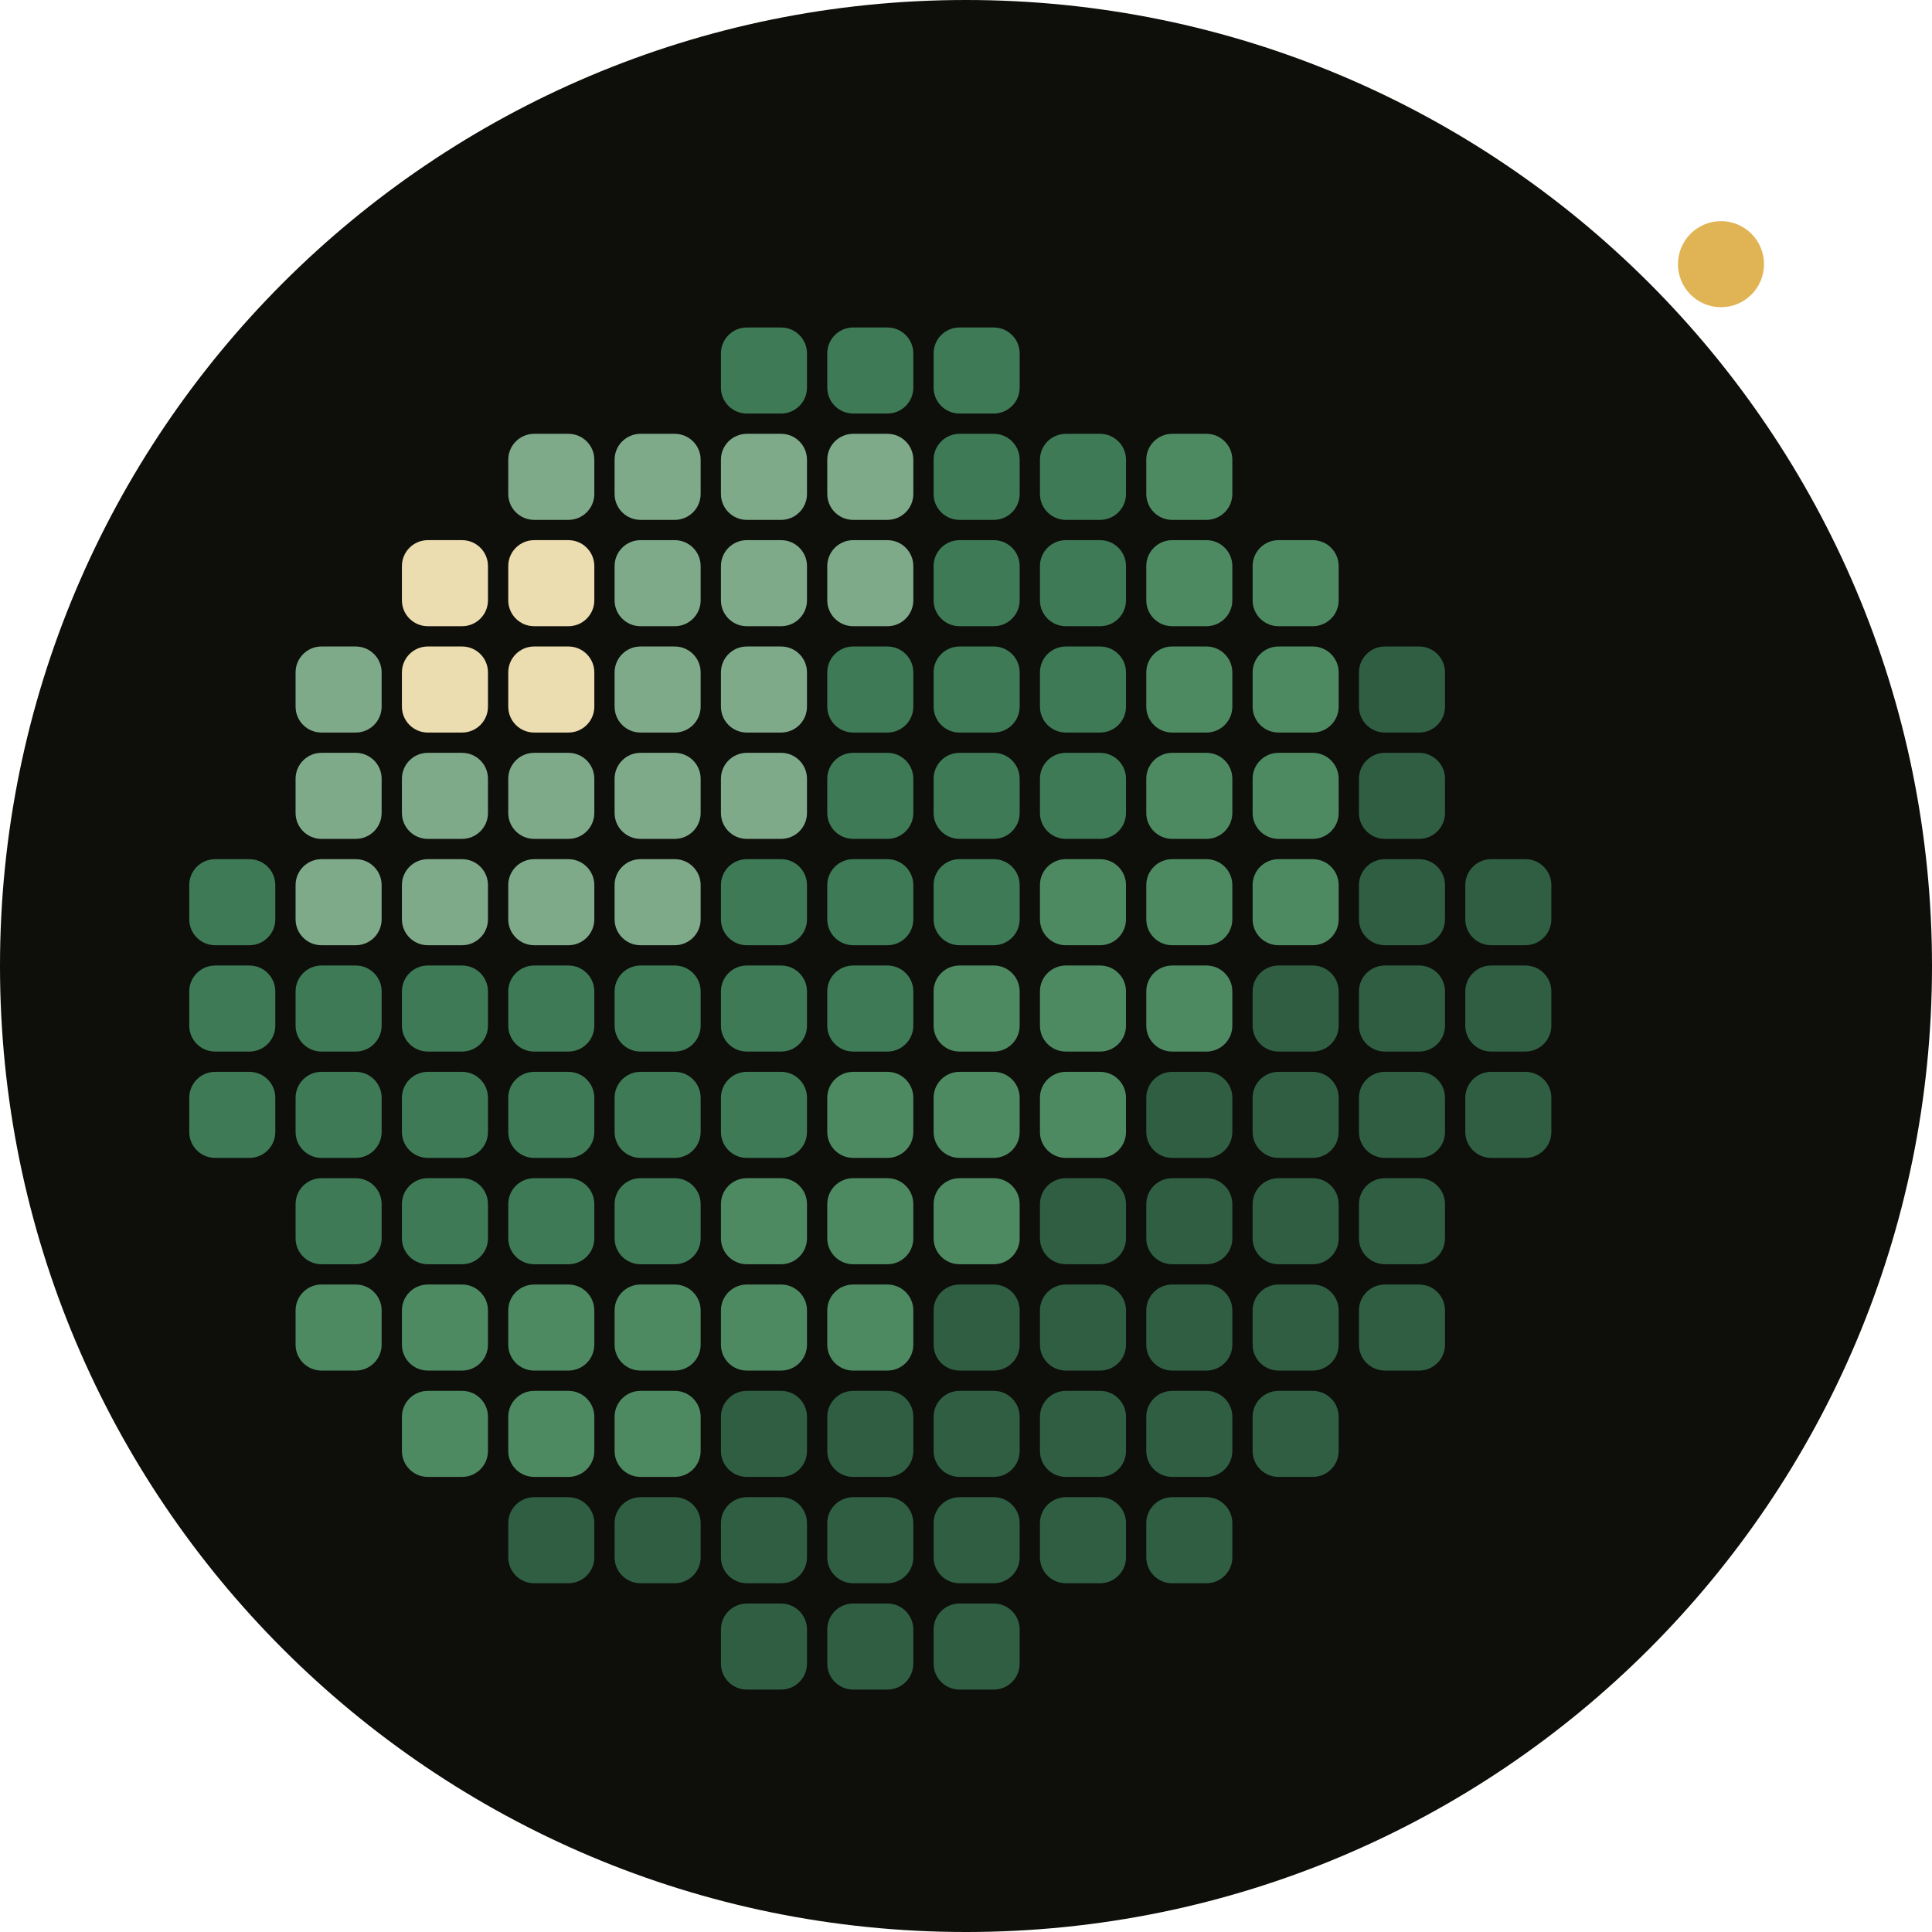
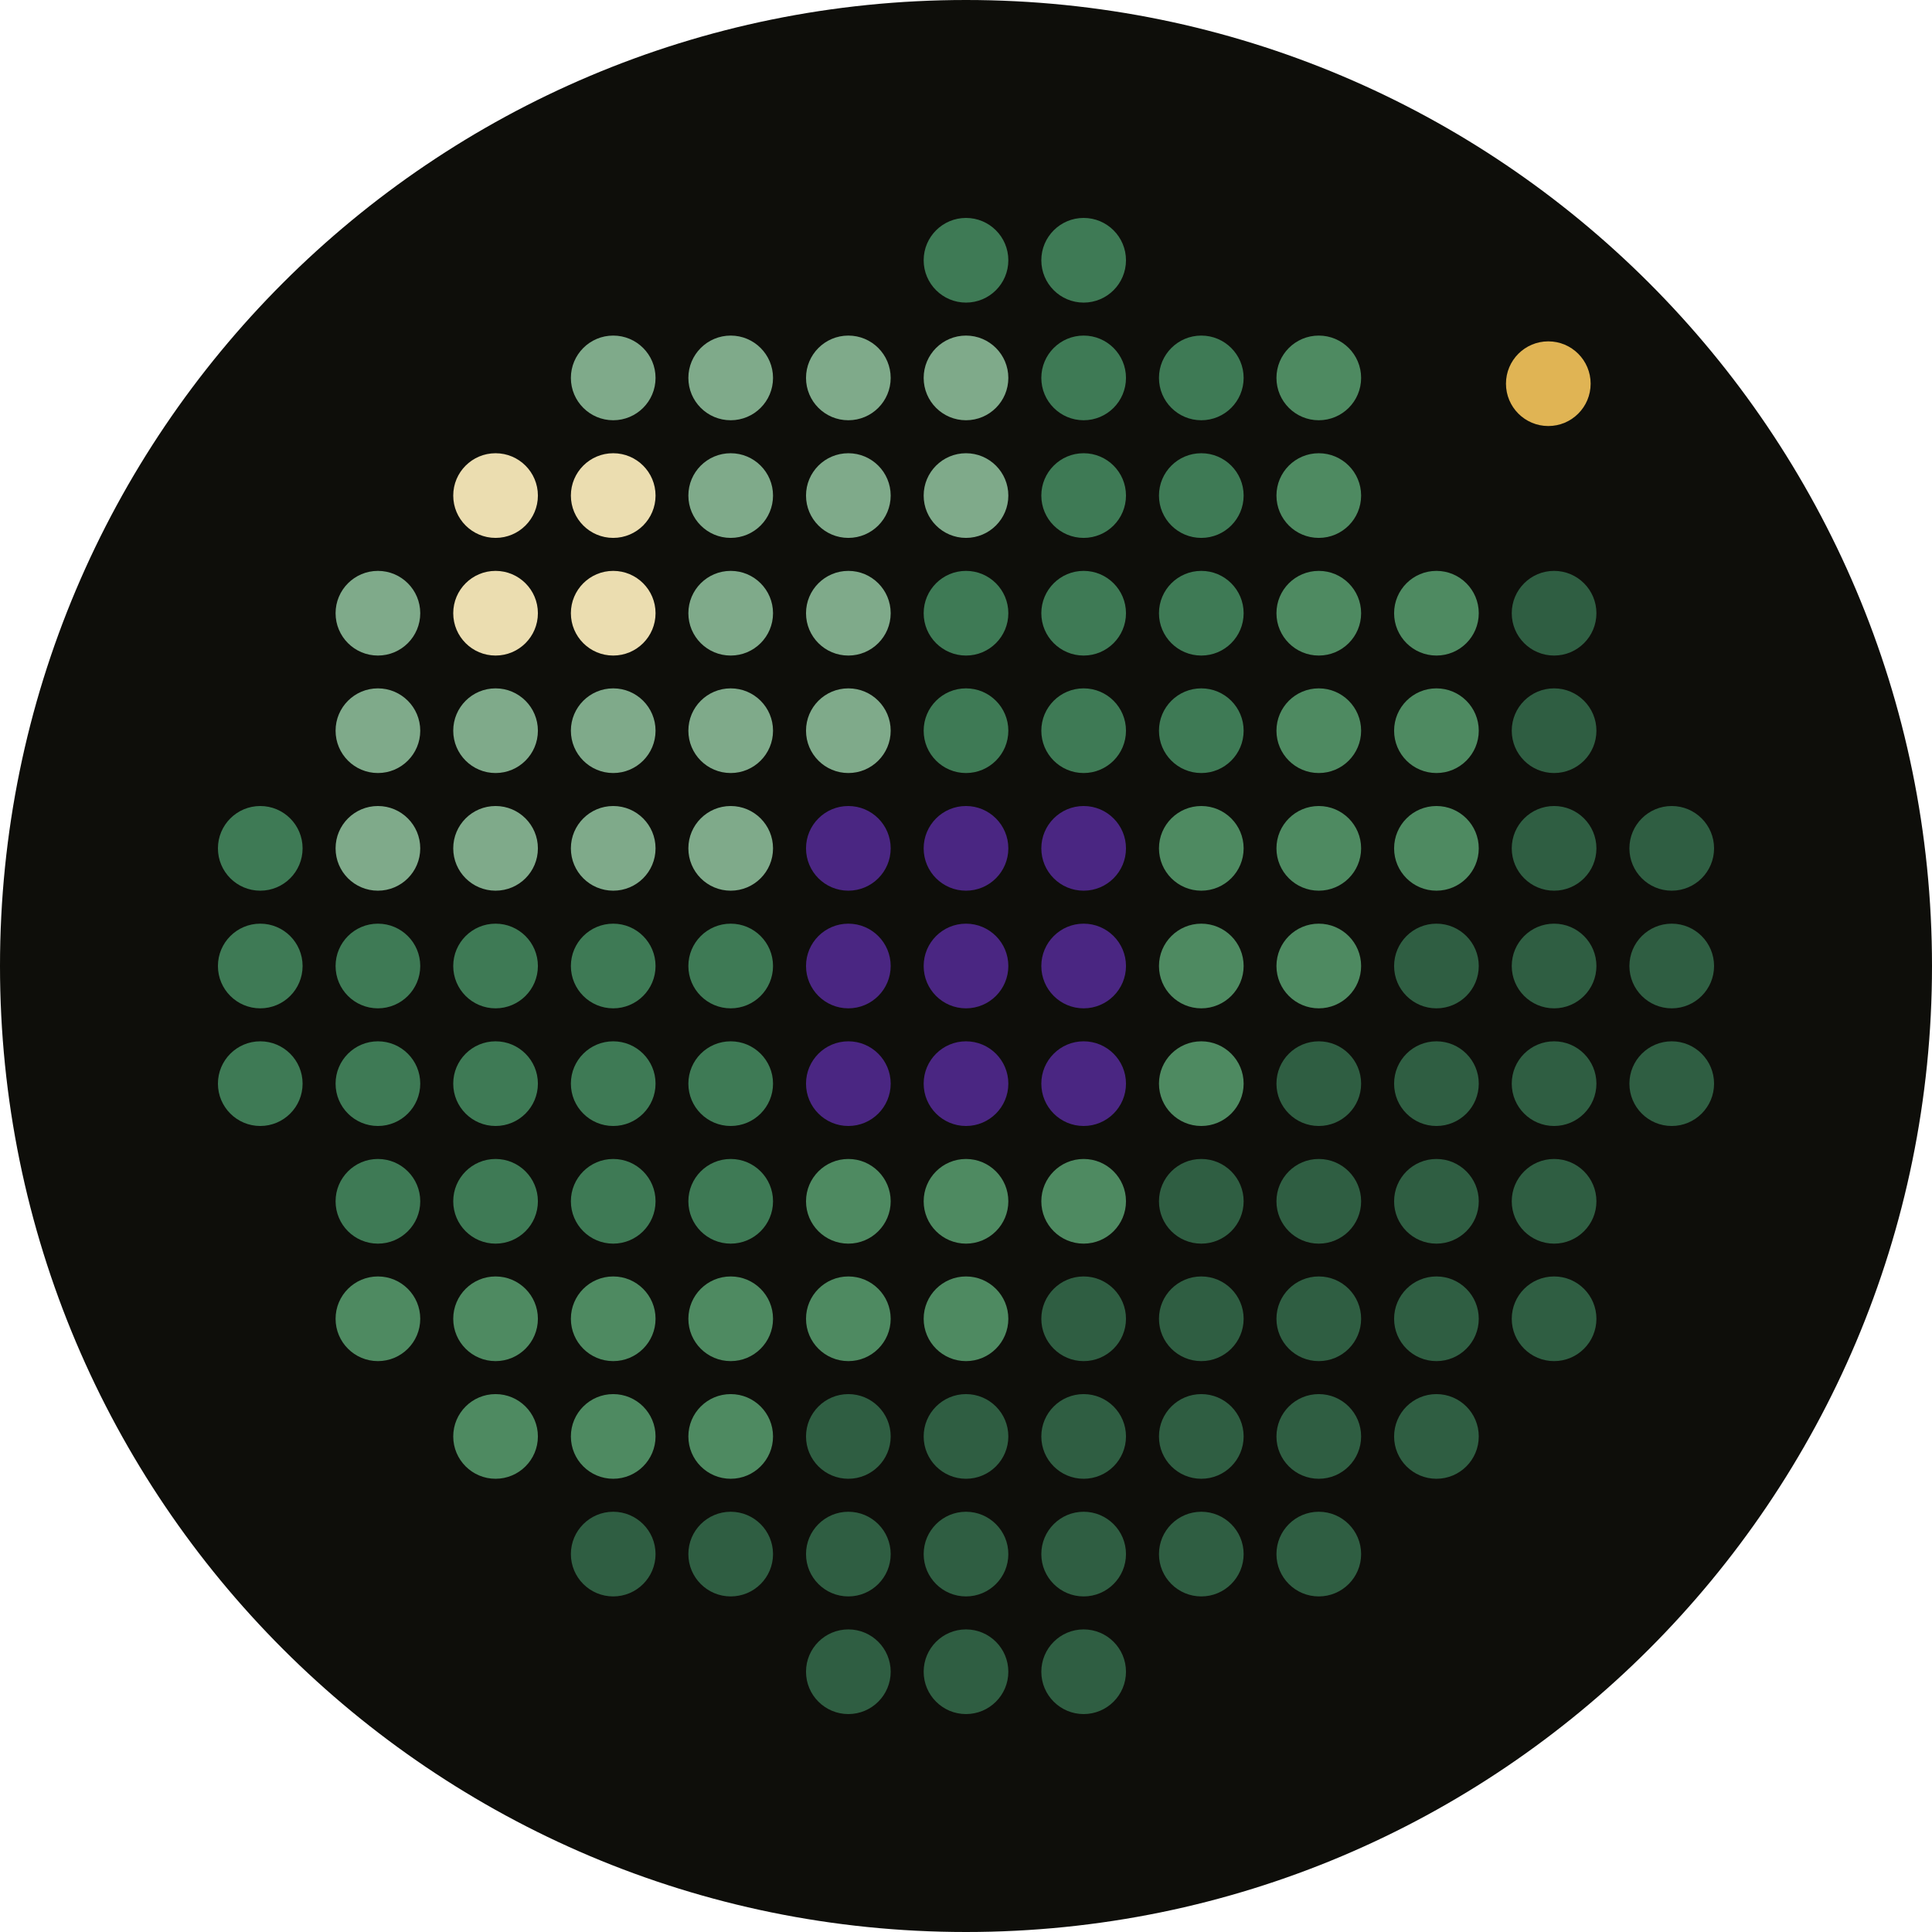
<svg xmlns="http://www.w3.org/2000/svg" viewBox="0 0 100 100" role="img" aria-label="إيلان دول | EILAN DOLL">
  <circle cx="50" cy="50" r="50" fill="#0E0E0A" />
-   <g transform="translate(50 50) scale(.86) translate(-50 -50)">
-     <rect x="35.25" y="11.57" width="5.18" height="5.18" rx="1.56" fill="#3E7A55" />
-     <rect x="41.65" y="11.57" width="5.18" height="5.18" rx="1.56" fill="#3E7A55" />
-     <rect x="48.05" y="11.57" width="5.18" height="5.18" rx="1.56" fill="#3E7A55" />
-     <rect x="22.45" y="17.97" width="5.18" height="5.18" rx="1.56" fill="#7FAA8A" />
-     <rect x="28.85" y="17.97" width="5.18" height="5.18" rx="1.56" fill="#7FAA8A" />
-     <rect x="35.25" y="17.97" width="5.18" height="5.18" rx="1.56" fill="#7FAA8A" />
-     <rect x="41.65" y="17.97" width="5.18" height="5.18" rx="1.56" fill="#7FAA8A" />
-     <rect x="48.05" y="17.97" width="5.18" height="5.18" rx="1.56" fill="#3E7A55" />
-     <rect x="54.45" y="17.97" width="5.18" height="5.18" rx="1.56" fill="#3E7A55" />
-     <rect x="60.85" y="17.97" width="5.18" height="5.18" rx="1.56" fill="#4E8A61" />
-     <rect x="16.05" y="24.37" width="5.18" height="5.18" rx="1.56" fill="#EBDDB0" />
-     <rect x="22.45" y="24.37" width="5.18" height="5.18" rx="1.56" fill="#EBDDB0" />
-     <rect x="28.85" y="24.37" width="5.18" height="5.18" rx="1.56" fill="#7FAA8A" />
-     <rect x="35.25" y="24.37" width="5.18" height="5.18" rx="1.56" fill="#7FAA8A" />
-     <rect x="41.65" y="24.37" width="5.18" height="5.18" rx="1.56" fill="#7FAA8A" />
-     <rect x="48.05" y="24.37" width="5.18" height="5.18" rx="1.56" fill="#3E7A55" />
-     <rect x="54.45" y="24.37" width="5.18" height="5.18" rx="1.56" fill="#3E7A55" />
-     <rect x="60.85" y="24.37" width="5.18" height="5.18" rx="1.56" fill="#4E8A61" />
-     <rect x="67.25" y="24.37" width="5.18" height="5.18" rx="1.56" fill="#4E8A61" />
-     <rect x="9.65" y="30.77" width="5.18" height="5.18" rx="1.56" fill="#7FAA8A" />
-     <rect x="16.05" y="30.77" width="5.18" height="5.18" rx="1.56" fill="#EBDDB0" />
-     <rect x="22.45" y="30.77" width="5.18" height="5.18" rx="1.56" fill="#EBDDB0" />
-     <rect x="28.85" y="30.77" width="5.18" height="5.18" rx="1.56" fill="#7FAA8A" />
-     <rect x="35.25" y="30.77" width="5.18" height="5.18" rx="1.56" fill="#7FAA8A" />
-     <rect x="41.65" y="30.77" width="5.18" height="5.18" rx="1.56" fill="#3E7A55" />
-     <rect x="48.05" y="30.77" width="5.18" height="5.18" rx="1.56" fill="#3E7A55" />
-     <rect x="54.45" y="30.77" width="5.18" height="5.18" rx="1.56" fill="#3E7A55" />
-     <rect x="60.85" y="30.77" width="5.18" height="5.18" rx="1.56" fill="#4E8A61" />
-     <rect x="67.25" y="30.77" width="5.18" height="5.18" rx="1.56" fill="#4E8A61" />
-     <rect x="73.65" y="30.77" width="5.18" height="5.18" rx="1.56" fill="#2F5E42" />
-     <rect x="9.65" y="37.17" width="5.18" height="5.18" rx="1.56" fill="#7FAA8A" />
-     <rect x="16.05" y="37.17" width="5.18" height="5.18" rx="1.56" fill="#7FAA8A" />
-     <rect x="22.45" y="37.17" width="5.18" height="5.18" rx="1.56" fill="#7FAA8A" />
-     <rect x="28.85" y="37.17" width="5.18" height="5.18" rx="1.56" fill="#7FAA8A" />
-     <rect x="35.25" y="37.17" width="5.18" height="5.18" rx="1.56" fill="#7FAA8A" />
-     <rect x="41.65" y="37.17" width="5.18" height="5.18" rx="1.56" fill="#3E7A55" />
-     <rect x="48.05" y="37.17" width="5.18" height="5.18" rx="1.56" fill="#3E7A55" />
-     <rect x="54.45" y="37.17" width="5.18" height="5.18" rx="1.56" fill="#3E7A55" />
-     <rect x="60.85" y="37.17" width="5.18" height="5.18" rx="1.56" fill="#4E8A61" />
-     <rect x="67.25" y="37.17" width="5.18" height="5.18" rx="1.56" fill="#4E8A61" />
-     <rect x="73.65" y="37.17" width="5.18" height="5.18" rx="1.56" fill="#2F5E42" />
-     <rect x="3.25" y="43.57" width="5.18" height="5.18" rx="1.56" fill="#3E7A55" />
-     <rect x="9.65" y="43.57" width="5.18" height="5.18" rx="1.56" fill="#7FAA8A" />
-     <rect x="16.05" y="43.57" width="5.18" height="5.18" rx="1.56" fill="#7FAA8A" />
-     <rect x="22.45" y="43.57" width="5.18" height="5.18" rx="1.56" fill="#7FAA8A" />
-     <rect x="28.85" y="43.57" width="5.18" height="5.18" rx="1.56" fill="#7FAA8A" />
-     <rect x="35.25" y="43.57" width="5.18" height="5.18" rx="1.56" fill="#3E7A55" />
-     <rect x="41.65" y="43.57" width="5.18" height="5.18" rx="1.56" fill="#3E7A55" />
-     <rect x="48.05" y="43.57" width="5.18" height="5.18" rx="1.56" fill="#3E7A55" />
-     <rect x="54.45" y="43.57" width="5.18" height="5.18" rx="1.56" fill="#4E8A61" />
-     <rect x="60.85" y="43.57" width="5.18" height="5.18" rx="1.56" fill="#4E8A61" />
-     <rect x="67.25" y="43.57" width="5.18" height="5.18" rx="1.56" fill="#4E8A61" />
-     <rect x="73.65" y="43.57" width="5.18" height="5.18" rx="1.56" fill="#2F5E42" />
-     <rect x="80.05" y="43.57" width="5.18" height="5.18" rx="1.56" fill="#2F5E42" />
-     <rect x="3.25" y="49.97" width="5.18" height="5.18" rx="1.56" fill="#3E7A55" />
-     <rect x="9.65" y="49.97" width="5.18" height="5.18" rx="1.56" fill="#3E7A55" />
-     <rect x="16.05" y="49.97" width="5.18" height="5.18" rx="1.56" fill="#3E7A55" />
-     <rect x="22.45" y="49.97" width="5.18" height="5.18" rx="1.56" fill="#3E7A55" />
-     <rect x="28.85" y="49.97" width="5.18" height="5.18" rx="1.56" fill="#3E7A55" />
-     <rect x="35.25" y="49.97" width="5.18" height="5.18" rx="1.56" fill="#3E7A55" />
-     <rect x="41.65" y="49.97" width="5.18" height="5.18" rx="1.56" fill="#3E7A55" />
-     <rect x="48.05" y="49.97" width="5.18" height="5.18" rx="1.56" fill="#4E8A61" />
-     <rect x="54.45" y="49.97" width="5.18" height="5.18" rx="1.56" fill="#4E8A61" />
-     <rect x="60.85" y="49.97" width="5.18" height="5.18" rx="1.56" fill="#4E8A61" />
-     <rect x="67.25" y="49.97" width="5.18" height="5.18" rx="1.56" fill="#2F5E42" />
-     <rect x="73.65" y="49.97" width="5.18" height="5.18" rx="1.56" fill="#2F5E42" />
-     <rect x="80.05" y="49.97" width="5.18" height="5.18" rx="1.56" fill="#2F5E42" />
-     <rect x="3.25" y="56.37" width="5.18" height="5.18" rx="1.56" fill="#3E7A55" />
-     <rect x="9.65" y="56.37" width="5.18" height="5.18" rx="1.56" fill="#3E7A55" />
-     <rect x="16.05" y="56.37" width="5.18" height="5.18" rx="1.56" fill="#3E7A55" />
-     <rect x="22.45" y="56.37" width="5.18" height="5.18" rx="1.56" fill="#3E7A55" />
-     <rect x="28.85" y="56.37" width="5.18" height="5.18" rx="1.56" fill="#3E7A55" />
-     <rect x="35.25" y="56.37" width="5.18" height="5.18" rx="1.56" fill="#3E7A55" />
-     <rect x="41.65" y="56.37" width="5.18" height="5.18" rx="1.56" fill="#4E8A61" />
-     <rect x="48.05" y="56.37" width="5.18" height="5.18" rx="1.56" fill="#4E8A61" />
-     <rect x="54.45" y="56.37" width="5.18" height="5.18" rx="1.56" fill="#4E8A61" />
-     <rect x="60.85" y="56.37" width="5.18" height="5.18" rx="1.56" fill="#2F5E42" />
-     <rect x="67.25" y="56.37" width="5.18" height="5.18" rx="1.56" fill="#2F5E42" />
-     <rect x="73.65" y="56.37" width="5.18" height="5.18" rx="1.56" fill="#2F5E42" />
-     <rect x="80.05" y="56.37" width="5.18" height="5.18" rx="1.56" fill="#2F5E42" />
-     <rect x="9.65" y="62.77" width="5.18" height="5.18" rx="1.56" fill="#3E7A55" />
-     <rect x="16.05" y="62.77" width="5.18" height="5.18" rx="1.56" fill="#3E7A55" />
-     <rect x="22.45" y="62.77" width="5.18" height="5.18" rx="1.56" fill="#3E7A55" />
-     <rect x="28.85" y="62.77" width="5.18" height="5.18" rx="1.56" fill="#3E7A55" />
-     <rect x="35.25" y="62.77" width="5.18" height="5.18" rx="1.56" fill="#4E8A61" />
-     <rect x="41.65" y="62.77" width="5.18" height="5.18" rx="1.56" fill="#4E8A61" />
-     <rect x="48.05" y="62.77" width="5.18" height="5.18" rx="1.56" fill="#4E8A61" />
-     <rect x="54.45" y="62.77" width="5.18" height="5.18" rx="1.56" fill="#2F5E42" />
-     <rect x="60.85" y="62.77" width="5.18" height="5.18" rx="1.56" fill="#2F5E42" />
-     <rect x="67.25" y="62.77" width="5.18" height="5.18" rx="1.56" fill="#2F5E42" />
-     <rect x="73.65" y="62.77" width="5.18" height="5.18" rx="1.56" fill="#2F5E42" />
-     <rect x="9.65" y="69.17" width="5.18" height="5.18" rx="1.56" fill="#4E8A61" />
-     <rect x="16.05" y="69.17" width="5.18" height="5.18" rx="1.56" fill="#4E8A61" />
-     <rect x="22.45" y="69.17" width="5.18" height="5.18" rx="1.56" fill="#4E8A61" />
-     <rect x="28.85" y="69.17" width="5.18" height="5.18" rx="1.56" fill="#4E8A61" />
-     <rect x="35.25" y="69.17" width="5.18" height="5.18" rx="1.56" fill="#4E8A61" />
-     <rect x="41.65" y="69.17" width="5.18" height="5.18" rx="1.56" fill="#4E8A61" />
-     <rect x="48.05" y="69.17" width="5.18" height="5.18" rx="1.56" fill="#2F5E42" />
-     <rect x="54.45" y="69.17" width="5.18" height="5.18" rx="1.56" fill="#2F5E42" />
-     <rect x="60.85" y="69.17" width="5.18" height="5.18" rx="1.56" fill="#2F5E42" />
-     <rect x="67.25" y="69.17" width="5.18" height="5.18" rx="1.56" fill="#2F5E42" />
-     <rect x="73.65" y="69.17" width="5.18" height="5.18" rx="1.56" fill="#2F5E42" />
-     <rect x="16.05" y="75.57" width="5.18" height="5.18" rx="1.56" fill="#4E8A61" />
-     <rect x="22.45" y="75.57" width="5.18" height="5.18" rx="1.56" fill="#4E8A61" />
-     <rect x="28.85" y="75.57" width="5.18" height="5.18" rx="1.56" fill="#4E8A61" />
-     <rect x="35.25" y="75.57" width="5.18" height="5.18" rx="1.56" fill="#2F5E42" />
-     <rect x="41.65" y="75.57" width="5.18" height="5.18" rx="1.56" fill="#2F5E42" />
-     <rect x="48.05" y="75.57" width="5.18" height="5.18" rx="1.56" fill="#2F5E42" />
-     <rect x="54.45" y="75.57" width="5.18" height="5.18" rx="1.56" fill="#2F5E42" />
-     <rect x="60.85" y="75.57" width="5.18" height="5.18" rx="1.56" fill="#2F5E42" />
-     <rect x="67.25" y="75.57" width="5.18" height="5.18" rx="1.56" fill="#2F5E42" />
-     <rect x="22.45" y="81.97" width="5.18" height="5.18" rx="1.56" fill="#2F5E42" />
-     <rect x="28.85" y="81.97" width="5.18" height="5.18" rx="1.56" fill="#2F5E42" />
-     <rect x="35.25" y="81.97" width="5.18" height="5.18" rx="1.56" fill="#2F5E42" />
-     <rect x="41.65" y="81.97" width="5.18" height="5.18" rx="1.56" fill="#2F5E42" />
-     <rect x="48.05" y="81.97" width="5.18" height="5.18" rx="1.56" fill="#2F5E42" />
-     <rect x="54.45" y="81.97" width="5.18" height="5.18" rx="1.56" fill="#2F5E42" />
-     <rect x="60.85" y="81.97" width="5.18" height="5.18" rx="1.56" fill="#2F5E42" />
-     <rect x="35.25" y="88.37" width="5.18" height="5.18" rx="1.56" fill="#2F5E42" />
-     <rect x="41.65" y="88.37" width="5.18" height="5.18" rx="1.56" fill="#2F5E42" />
-     <rect x="48.05" y="88.37" width="5.18" height="5.18" rx="1.56" fill="#2F5E42" />
-     <circle cx="95.44" cy="7.76" r="2.59" fill="#E0B454" />
+   <g transform="translate(50 50) scale(.88) translate(-50 -50)">
+     <circle cx="50.00" cy="8.49" r="2.49" fill="#3E7A55" />
+     <circle cx="56.92" cy="8.49" r="2.49" fill="#3E7A55" />
+     <circle cx="29.25" cy="15.41" r="2.49" fill="#7FAA8A" />
+     <circle cx="36.16" cy="15.41" r="2.49" fill="#7FAA8A" />
+     <circle cx="43.08" cy="15.41" r="2.49" fill="#7FAA8A" />
+     <circle cx="50.00" cy="15.41" r="2.49" fill="#7FAA8A" />
+     <circle cx="56.92" cy="15.41" r="2.49" fill="#3E7A55" />
+     <circle cx="63.84" cy="15.41" r="2.49" fill="#3E7A55" />
+     <circle cx="70.75" cy="15.41" r="2.49" fill="#4E8A61" />
+     <circle cx="22.33" cy="22.33" r="2.49" fill="#EBDDB0" />
+     <circle cx="29.25" cy="22.33" r="2.49" fill="#EBDDB0" />
+     <circle cx="36.16" cy="22.33" r="2.49" fill="#7FAA8A" />
+     <circle cx="43.08" cy="22.33" r="2.49" fill="#7FAA8A" />
+     <circle cx="50.00" cy="22.33" r="2.49" fill="#7FAA8A" />
+     <circle cx="56.92" cy="22.33" r="2.49" fill="#3E7A55" />
+     <circle cx="63.84" cy="22.33" r="2.49" fill="#3E7A55" />
+     <circle cx="70.75" cy="22.33" r="2.49" fill="#4E8A61" />
+     <circle cx="15.41" cy="29.25" r="2.49" fill="#7FAA8A" />
+     <circle cx="22.33" cy="29.25" r="2.49" fill="#EBDDB0" />
+     <circle cx="29.25" cy="29.25" r="2.49" fill="#EBDDB0" />
+     <circle cx="36.16" cy="29.25" r="2.49" fill="#7FAA8A" />
+     <circle cx="43.08" cy="29.25" r="2.49" fill="#7FAA8A" />
+     <circle cx="50.00" cy="29.25" r="2.49" fill="#3E7A55" />
+     <circle cx="56.92" cy="29.25" r="2.49" fill="#3E7A55" />
+     <circle cx="63.84" cy="29.25" r="2.49" fill="#3E7A55" />
+     <circle cx="70.75" cy="29.25" r="2.49" fill="#4E8A61" />
+     <circle cx="77.67" cy="29.25" r="2.49" fill="#4E8A61" />
+     <circle cx="84.59" cy="29.25" r="2.49" fill="#2F5E42" />
+     <circle cx="15.41" cy="36.16" r="2.49" fill="#7FAA8A" />
+     <circle cx="22.33" cy="36.16" r="2.49" fill="#7FAA8A" />
+     <circle cx="29.25" cy="36.16" r="2.49" fill="#7FAA8A" />
+     <circle cx="36.16" cy="36.16" r="2.49" fill="#7FAA8A" />
+     <circle cx="43.08" cy="36.16" r="2.49" fill="#7FAA8A" />
+     <circle cx="50.00" cy="36.16" r="2.49" fill="#3E7A55" />
+     <circle cx="56.92" cy="36.16" r="2.49" fill="#3E7A55" />
+     <circle cx="63.84" cy="36.16" r="2.49" fill="#3E7A55" />
+     <circle cx="70.75" cy="36.16" r="2.49" fill="#4E8A61" />
+     <circle cx="77.67" cy="36.16" r="2.49" fill="#4E8A61" />
+     <circle cx="84.59" cy="36.16" r="2.49" fill="#2F5E42" />
+     <circle cx="8.49" cy="43.08" r="2.49" fill="#3E7A55" />
+     <circle cx="15.41" cy="43.08" r="2.49" fill="#7FAA8A" />
+     <circle cx="22.33" cy="43.08" r="2.49" fill="#7FAA8A" />
+     <circle cx="29.25" cy="43.08" r="2.49" fill="#7FAA8A" />
+     <circle cx="36.16" cy="43.08" r="2.49" fill="#7FAA8A" />
+     <circle cx="43.08" cy="43.08" r="2.49" fill="#4A2682" />
+     <circle cx="50.00" cy="43.08" r="2.49" fill="#4A2682" />
+     <circle cx="56.92" cy="43.08" r="2.49" fill="#4A2682" />
+     <circle cx="63.84" cy="43.08" r="2.49" fill="#4E8A61" />
+     <circle cx="70.75" cy="43.08" r="2.49" fill="#4E8A61" />
+     <circle cx="77.67" cy="43.08" r="2.49" fill="#4E8A61" />
+     <circle cx="84.59" cy="43.08" r="2.49" fill="#2F5E42" />
+     <circle cx="91.51" cy="43.08" r="2.49" fill="#2F5E42" />
+     <circle cx="8.49" cy="50.00" r="2.49" fill="#3E7A55" />
+     <circle cx="15.41" cy="50.00" r="2.49" fill="#3E7A55" />
+     <circle cx="22.33" cy="50.00" r="2.49" fill="#3E7A55" />
+     <circle cx="29.25" cy="50.00" r="2.49" fill="#3E7A55" />
+     <circle cx="36.16" cy="50.00" r="2.49" fill="#3E7A55" />
+     <circle cx="43.08" cy="50.00" r="2.49" fill="#4A2682" />
+     <circle cx="50.00" cy="50.00" r="2.49" fill="#4A2682" />
+     <circle cx="56.92" cy="50.00" r="2.49" fill="#4A2682" />
+     <circle cx="63.84" cy="50.00" r="2.49" fill="#4E8A61" />
+     <circle cx="70.75" cy="50.00" r="2.49" fill="#4E8A61" />
+     <circle cx="77.67" cy="50.00" r="2.49" fill="#2F5E42" />
+     <circle cx="84.59" cy="50.00" r="2.49" fill="#2F5E42" />
+     <circle cx="91.51" cy="50.00" r="2.49" fill="#2F5E42" />
+     <circle cx="8.49" cy="56.92" r="2.49" fill="#3E7A55" />
+     <circle cx="15.41" cy="56.92" r="2.49" fill="#3E7A55" />
+     <circle cx="22.33" cy="56.92" r="2.49" fill="#3E7A55" />
+     <circle cx="29.25" cy="56.92" r="2.49" fill="#3E7A55" />
+     <circle cx="36.16" cy="56.92" r="2.49" fill="#3E7A55" />
+     <circle cx="43.08" cy="56.92" r="2.49" fill="#4A2682" />
+     <circle cx="50.00" cy="56.92" r="2.49" fill="#4A2682" />
+     <circle cx="56.92" cy="56.92" r="2.49" fill="#4A2682" />
+     <circle cx="63.84" cy="56.92" r="2.49" fill="#4E8A61" />
+     <circle cx="70.75" cy="56.92" r="2.49" fill="#2F5E42" />
+     <circle cx="77.67" cy="56.92" r="2.49" fill="#2F5E42" />
+     <circle cx="84.59" cy="56.92" r="2.49" fill="#2F5E42" />
+     <circle cx="91.51" cy="56.92" r="2.49" fill="#2F5E42" />
+     <circle cx="15.41" cy="63.84" r="2.49" fill="#3E7A55" />
+     <circle cx="22.33" cy="63.84" r="2.49" fill="#3E7A55" />
+     <circle cx="29.25" cy="63.84" r="2.49" fill="#3E7A55" />
+     <circle cx="36.16" cy="63.84" r="2.49" fill="#3E7A55" />
+     <circle cx="43.08" cy="63.84" r="2.49" fill="#4E8A61" />
+     <circle cx="50.00" cy="63.84" r="2.49" fill="#4E8A61" />
+     <circle cx="56.92" cy="63.84" r="2.49" fill="#4E8A61" />
+     <circle cx="63.84" cy="63.84" r="2.49" fill="#2F5E42" />
+     <circle cx="70.75" cy="63.84" r="2.49" fill="#2F5E42" />
+     <circle cx="77.67" cy="63.84" r="2.49" fill="#2F5E42" />
+     <circle cx="84.59" cy="63.84" r="2.49" fill="#2F5E42" />
+     <circle cx="15.41" cy="70.75" r="2.49" fill="#4E8A61" />
+     <circle cx="22.33" cy="70.75" r="2.49" fill="#4E8A61" />
+     <circle cx="29.25" cy="70.75" r="2.49" fill="#4E8A61" />
+     <circle cx="36.16" cy="70.75" r="2.49" fill="#4E8A61" />
+     <circle cx="43.08" cy="70.75" r="2.49" fill="#4E8A61" />
+     <circle cx="50.00" cy="70.75" r="2.49" fill="#4E8A61" />
+     <circle cx="56.92" cy="70.75" r="2.49" fill="#2F5E42" />
+     <circle cx="63.84" cy="70.75" r="2.49" fill="#2F5E42" />
+     <circle cx="70.75" cy="70.75" r="2.49" fill="#2F5E42" />
+     <circle cx="77.67" cy="70.75" r="2.49" fill="#2F5E42" />
+     <circle cx="84.59" cy="70.75" r="2.49" fill="#2F5E42" />
+     <circle cx="22.33" cy="77.67" r="2.49" fill="#4E8A61" />
+     <circle cx="29.25" cy="77.67" r="2.49" fill="#4E8A61" />
+     <circle cx="36.16" cy="77.67" r="2.49" fill="#4E8A61" />
+     <circle cx="43.08" cy="77.67" r="2.49" fill="#2F5E42" />
+     <circle cx="50.00" cy="77.67" r="2.49" fill="#2F5E42" />
+     <circle cx="56.92" cy="77.67" r="2.49" fill="#2F5E42" />
+     <circle cx="63.84" cy="77.67" r="2.49" fill="#2F5E42" />
+     <circle cx="70.75" cy="77.67" r="2.49" fill="#2F5E42" />
+     <circle cx="77.67" cy="77.67" r="2.49" fill="#2F5E42" />
+     <circle cx="29.25" cy="84.59" r="2.49" fill="#2F5E42" />
+     <circle cx="36.16" cy="84.59" r="2.49" fill="#2F5E42" />
+     <circle cx="43.08" cy="84.59" r="2.49" fill="#2F5E42" />
+     <circle cx="50.00" cy="84.59" r="2.49" fill="#2F5E42" />
+     <circle cx="56.92" cy="84.59" r="2.49" fill="#2F5E42" />
+     <circle cx="63.84" cy="84.59" r="2.49" fill="#2F5E42" />
+     <circle cx="70.75" cy="84.59" r="2.49" fill="#2F5E42" />
+     <circle cx="43.08" cy="91.51" r="2.49" fill="#2F5E42" />
+     <circle cx="50.00" cy="91.51" r="2.49" fill="#2F5E42" />
+     <circle cx="56.92" cy="91.51" r="2.49" fill="#2F5E42" />
+     <circle cx="84.25" cy="15.75" r="2.49" fill="#E0B454" />
  </g>
</svg>
